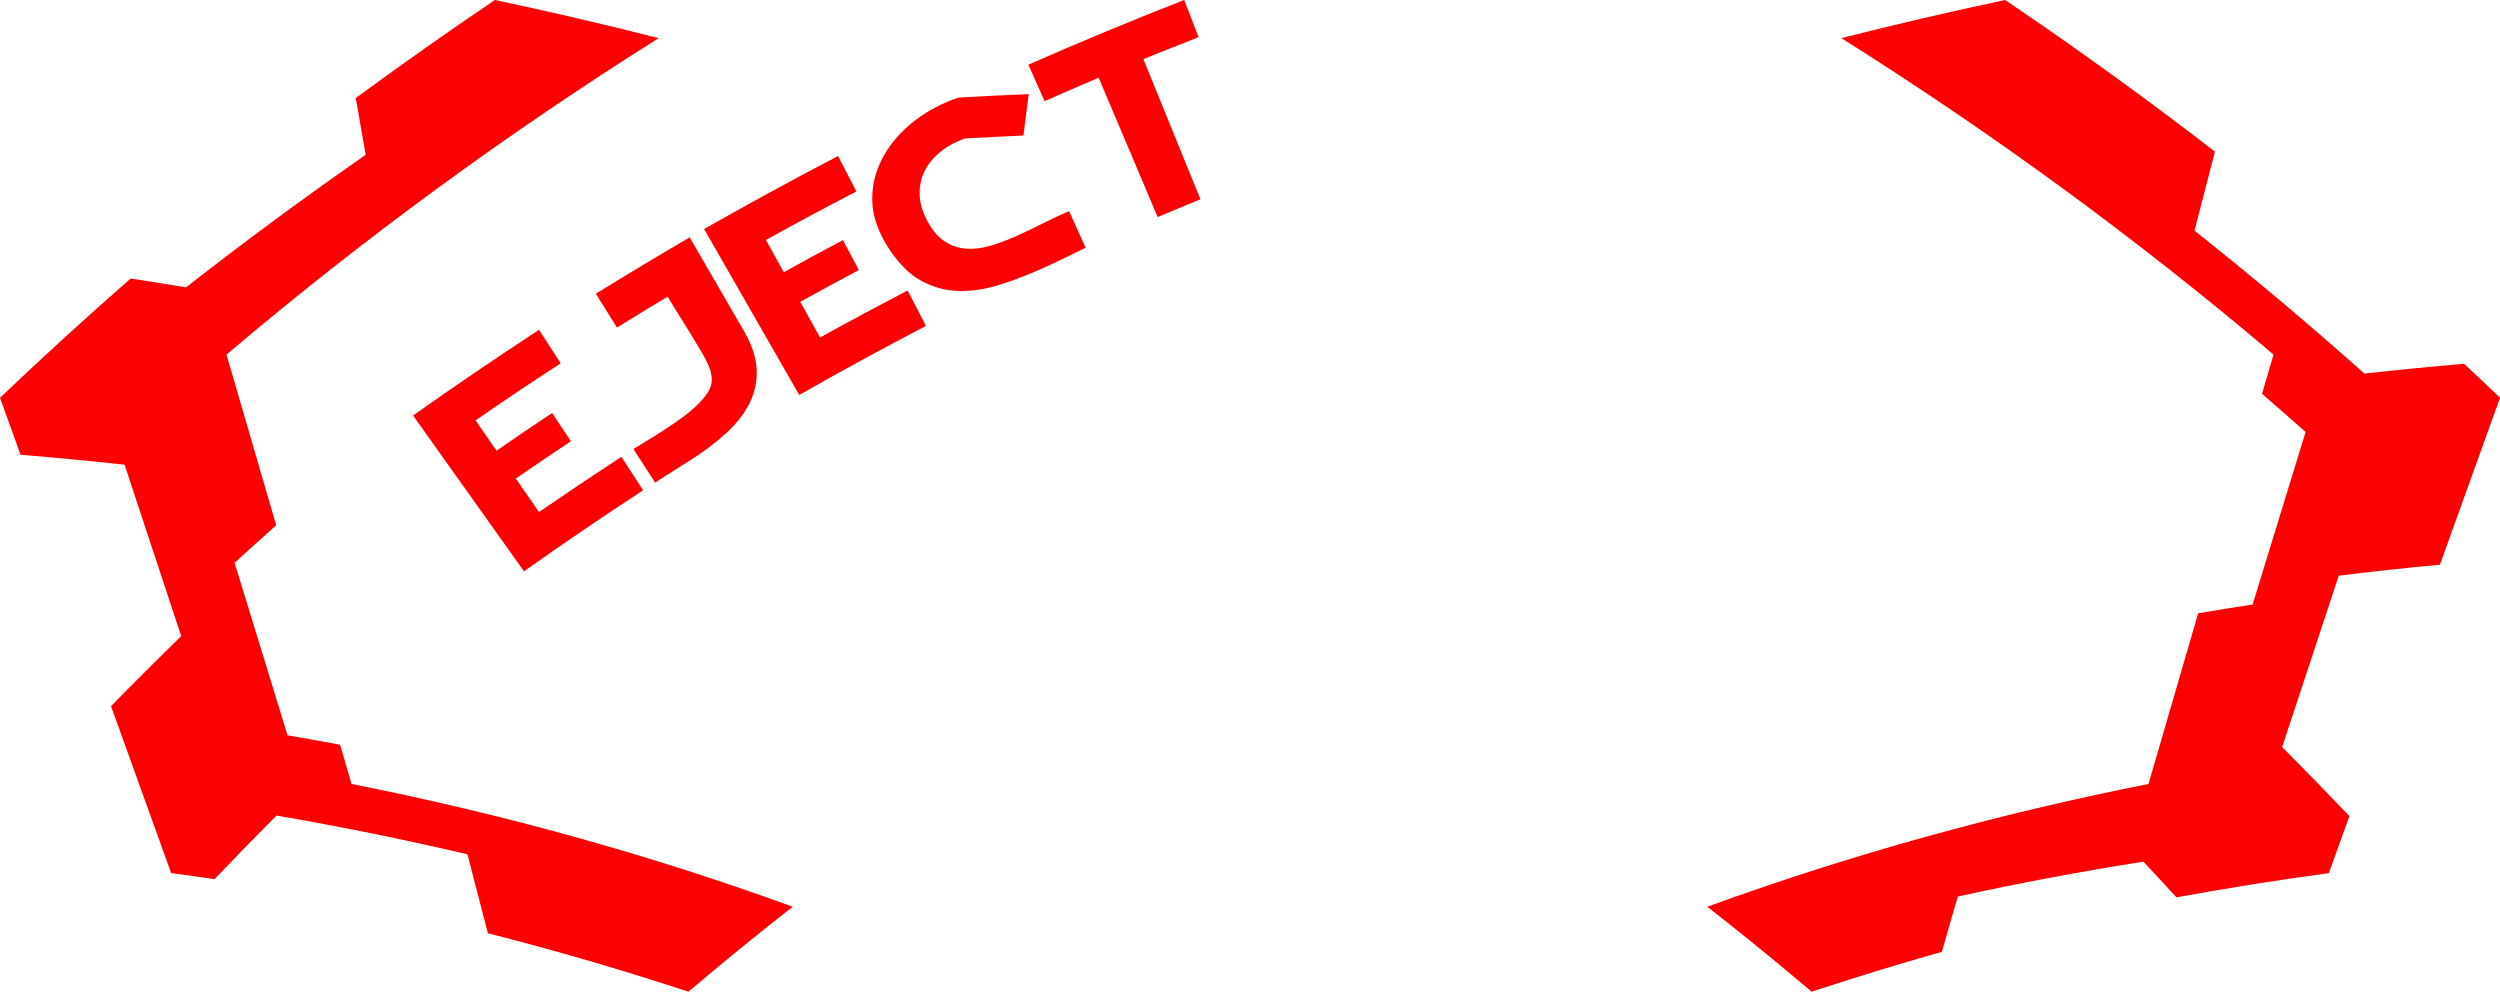
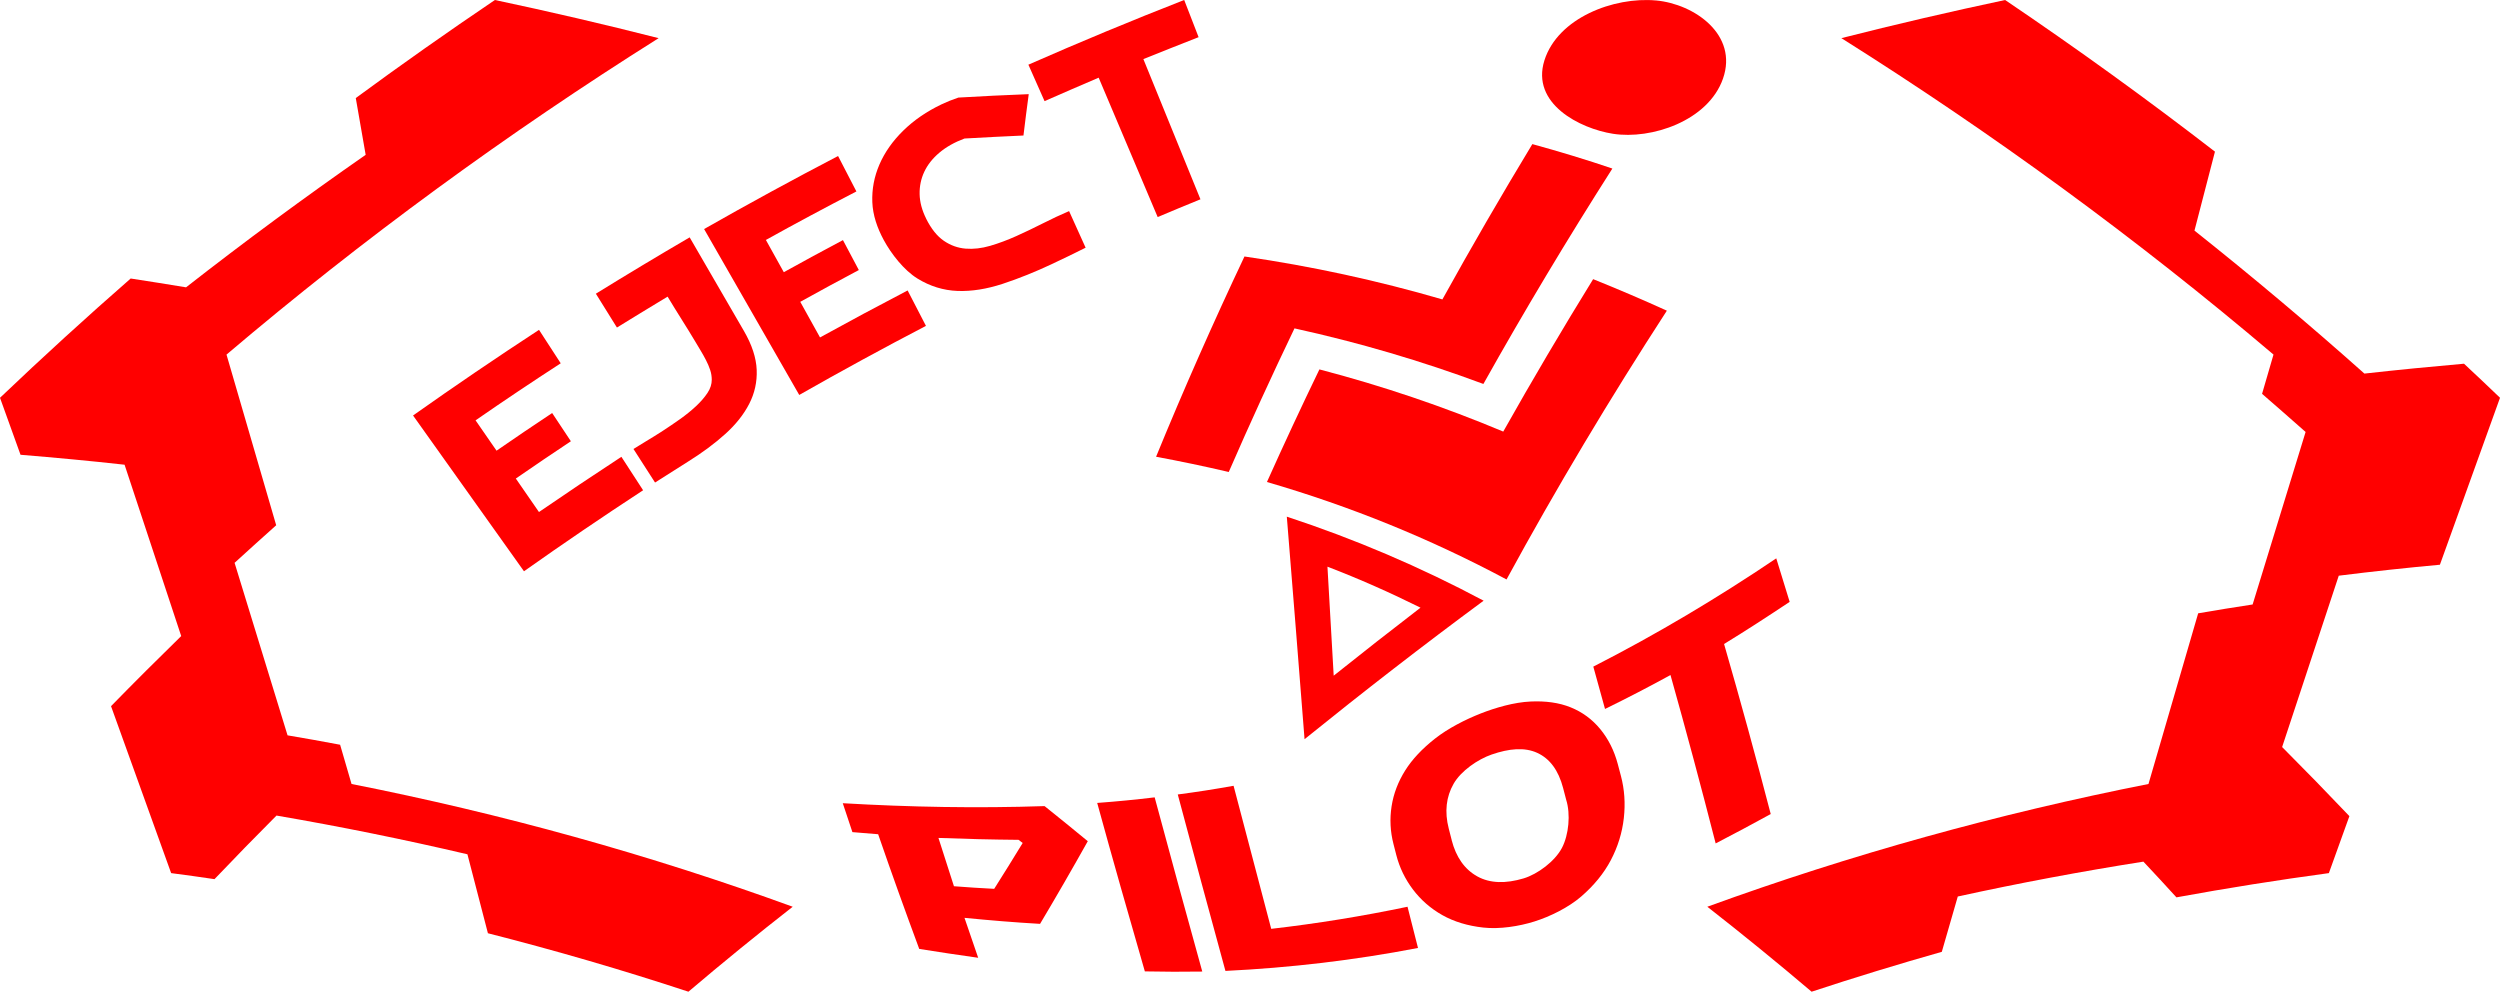
<svg xmlns="http://www.w3.org/2000/svg" id="Layer_2" data-name="Layer 2" viewBox="0 0 1446 573.61">
  <defs>
    <style>
      .cls-1 {
        fill: red;
      }
    </style>
  </defs>
  <g id="Layer_1-2" data-name="Layer 1">
    <g>
-       <path class="cls-1" d="M330.2,255.22c-10.69,7.09-21.31,14.28-31.85,21.57,5.36,7.75,8.04,11.62,13.39,19.37,15.77-10.83,31.66-21.47,47.67-31.94,5.02,7.74,7.53,11.61,12.56,19.35-23.26,15.2-46.22,30.81-68.9,46.85-21.39-30.03-42.78-60.07-64.16-90.1,23.98-16.97,48.26-33.47,72.85-49.54,5.02,7.74,7.53,11.61,12.56,19.35-16.58,10.76-33.01,21.74-49.25,33,4.85,7.02,7.28,10.53,12.13,17.55,10.65-7.37,21.38-14.63,32.17-21.78,4.33,6.53,6.5,9.8,10.83,16.33Z" />
-       <path class="cls-1" d="M344.65,169.88c17.95-11.09,36.02-21.95,54.25-32.59,10.46,18.05,20.92,36.09,31.39,54.14,4.65,8.02,7.09,15.52,7.38,22.49.28,6.97-1.17,13.53-4.34,19.69-3.17,6.16-7.79,11.97-13.87,17.44-6.08,5.48-13.18,10.75-21.33,15.84-7.73,4.84-11.58,7.28-19.25,12.21-4.99-7.76-7.49-11.64-12.48-19.41,1.96-1.26,4.46-2.8,7.47-4.59,3.01-1.79,6.17-3.76,9.48-5.9,3.3-2.14,6.64-4.41,10.01-6.8,3.36-2.39,6.41-4.85,9.12-7.38,2.71-2.52,4.95-5.08,6.69-7.68,1.75-2.59,2.52-5.22,2.51-7.69-.01-1.82-.27-3.77-.93-5.71-.65-1.94-1.47-3.85-2.45-5.72-.97-1.87-2-3.71-3.09-5.52-1.08-1.81-2.08-3.48-3-5.02-2.6-4.34-5.26-8.67-7.99-12.99-2.73-4.32-5.42-8.69-8.08-13.12-9.8,5.91-19.57,11.87-29.31,17.88-4.87-7.84-7.31-11.75-12.19-19.59Z" />
-       <path class="cls-1" d="M496.74,156.2c-11.35,6.02-22.64,12.14-33.87,18.38,4.57,8.23,6.86,12.35,11.43,20.59,16.79-9.25,33.67-18.3,50.67-27.17,4.24,8.2,6.36,12.3,10.6,20.49-24.68,12.86-49.1,26.17-73.29,39.95-18.34-31.99-36.68-63.97-55.03-95.96,25.58-14.56,51.39-28.64,77.49-42.24,4.24,8.2,6.36,12.3,10.6,20.49-17.58,9.1-35.05,18.44-52.35,28.06,4.14,7.46,6.21,11.19,10.36,18.65,11.34-6.3,22.75-12.49,34.21-18.56,3.67,6.93,5.51,10.39,9.18,17.31Z" />
-       <path class="cls-1" d="M535.64,126.41c2.96,5.94,6.4,10.23,10.29,12.88,3.89,2.65,8.09,4.16,12.61,4.52,4.52.36,9.24-.18,14.17-1.62,4.93-1.44,9.95-3.32,15.08-5.62,5.12-2.31,10.28-4.77,15.46-7.4,5.18-2.63,10.22-4.98,15.11-7.07,3.82,8.47,5.73,12.7,9.56,21.17-6.66,3.35-13.29,6.54-19.78,9.59-9.09,4.27-18.72,8.19-28.27,11.33-9.11,2.98-17.77,4.39-26,4.09-8.23-.3-15.96-2.72-23.16-7.14-7.93-4.86-15.29-14.43-19.54-22.29-3.81-7.04-6.33-14.43-6.62-21.92-.29-7.49,1.08-14.76,4.12-21.79,3.04-7.02,7.63-13.57,13.78-19.59,6.14-6.02,13.54-11.1,22.16-15.21,1.51-.72,3.08-1.41,4.7-2.06,1.62-.65,3.29-1.26,5.02-1.84,13.55-.8,27.12-1.46,40.69-1.98-1.28,9.57-1.89,14.36-3.05,23.92-11.38.51-22.74,1.09-34.11,1.74-5.76,2.15-10.6,4.88-14.52,8.19-3.92,3.3-6.83,6.99-8.73,11.03-1.9,4.05-2.8,8.37-2.7,12.97.1,4.6,1.36,9.3,3.76,14.11Z" />
-       <path class="cls-1" d="M694.34,115.28c-9.93,4.04-14.88,6.1-24.74,10.27-11.38-26.87-22.76-53.74-34.13-80.62-10.46,4.47-20.89,8.99-31.3,13.57-3.74-8.44-5.61-12.65-9.35-21.09,29.79-13.1,59.81-25.57,90.12-37.42,3.33,8.61,5,12.91,8.33,21.51-10.67,4.17-21.31,8.4-31.94,12.69,11,27.03,22.01,54.06,33.01,81.08Z" />
-     </g>
-     <g>
-       <path class="cls-1" d="M196.72,430.76c-10.11-1.91-20.25-3.73-30.4-5.44-10.21-33.26-20.43-66.52-30.64-99.78,7.98-7.29,16-14.53,24.07-21.73-9.58-32.9-19.16-65.81-28.74-98.71,78.92-66.98,162.33-127.91,249.94-183.03C349.53,14.07,317.97,6.72,286.25,0c-27.2,18.38-54.02,37.27-80.47,56.71,1.9,10.95,3.81,21.89,5.72,32.84-35.34,24.6-69.96,50.13-103.89,76.64-10.67-1.76-21.34-3.46-32.02-5.1C49.89,183.55,24.71,206.53,0,230.08c3.96,10.99,7.91,21.97,11.87,32.96,20.09,1.66,40.15,3.52,60.18,5.75,10.92,33.04,21.84,66.07,32.76,99.11-13.69,13.36-27.22,26.86-40.59,40.54,11.59,32.19,23.18,64.38,34.77,96.57,10.07,1.32,15.08,2.02,25.07,3.49,11.82-12.4,23.77-24.66,35.87-36.78,37.05,6.37,73.82,13.82,110.43,22.4,3.95,15.22,7.9,30.45,11.85,45.67,39.07,9.95,77.68,21.19,115.97,33.81,19.78-16.8,39.87-33.16,60.32-49.14-83.22-30.3-168.3-53.82-255.17-71.01-2.64-9.08-3.97-13.62-6.61-22.7Z" />
-       <path class="cls-1" d="M1308.38,227.79c8.43,7.31,16.82,14.66,25.18,22.06-10.21,33.26-20.43,66.52-30.64,99.78-10.51,1.6-21.02,3.3-31.5,5.11-9.58,32.9-19.16,65.81-28.74,98.71-86.87,17.19-171.95,40.71-255.17,71.01,20.45,15.98,40.54,32.34,60.32,49.14,24.95-8.22,50.03-15.9,75.31-23.06,3.07-10.67,6.15-21.34,9.24-32,35.6-7.79,71.36-14.5,107.36-20.17,6.43,6.83,12.8,13.72,19.11,20.66,29.29-5.36,58.66-10.03,88.17-14.02,3.96-10.99,7.91-21.97,11.87-32.96-12.81-13.48-25.77-26.79-38.91-39.96,10.92-33.04,21.84-66.07,32.76-99.11,19.46-2.44,38.97-4.54,58.5-6.34,11.59-32.19,23.18-64.38,34.77-96.57-6.89-6.62-13.84-13.19-20.83-19.7-19.23,1.68-38.43,3.58-57.61,5.71-31.99-28.5-64.74-56.04-98.29-82.7,3.95-15.22,7.9-30.45,11.85-45.67-39.54-30.53-79.98-59.74-121.37-87.71-31.72,6.72-63.28,14.07-94.71,22.06,87.61,55.12,171.03,116.04,249.94,183.03-2.64,9.08-3.97,13.62-6.61,22.7Z" />
+       <g>
+         <path class="cls-1" d="M330.2,255.22c-10.69,7.09-21.31,14.28-31.85,21.57,5.36,7.75,8.04,11.62,13.39,19.37,15.77-10.83,31.66-21.47,47.67-31.94,5.02,7.74,7.53,11.61,12.56,19.35-23.26,15.2-46.22,30.81-68.9,46.85-21.39-30.03-42.78-60.07-64.16-90.1,23.98-16.97,48.26-33.47,72.85-49.54,5.02,7.74,7.53,11.61,12.56,19.35-16.58,10.76-33.01,21.74-49.25,33,4.85,7.02,7.28,10.53,12.13,17.55,10.65-7.37,21.38-14.63,32.17-21.78,4.33,6.53,6.5,9.8,10.83,16.33Z" />
+         <path class="cls-1" d="M344.65,169.88c17.95-11.09,36.02-21.95,54.25-32.59,10.46,18.05,20.92,36.09,31.39,54.14,4.65,8.02,7.09,15.52,7.38,22.49.28,6.97-1.17,13.53-4.34,19.69-3.17,6.16-7.79,11.97-13.87,17.44-6.08,5.48-13.18,10.75-21.33,15.84-7.73,4.84-11.58,7.28-19.25,12.21-4.99-7.76-7.49-11.64-12.48-19.41,1.96-1.26,4.46-2.8,7.47-4.59,3.01-1.79,6.17-3.76,9.48-5.9,3.3-2.14,6.64-4.41,10.01-6.8,3.36-2.39,6.41-4.85,9.12-7.38,2.71-2.52,4.95-5.08,6.69-7.68,1.75-2.59,2.52-5.22,2.51-7.69-.01-1.82-.27-3.77-.93-5.71-.65-1.94-1.47-3.85-2.45-5.72-.97-1.87-2-3.71-3.09-5.52-1.08-1.81-2.08-3.48-3-5.02-2.6-4.34-5.26-8.67-7.99-12.99-2.73-4.32-5.42-8.69-8.08-13.12-9.8,5.91-19.57,11.87-29.31,17.88-4.87-7.84-7.31-11.75-12.19-19.59Z" />
+         <path class="cls-1" d="M496.74,156.2c-11.35,6.02-22.64,12.14-33.87,18.38,4.57,8.23,6.86,12.35,11.43,20.59,16.79-9.25,33.67-18.3,50.67-27.17,4.24,8.2,6.36,12.3,10.6,20.49-24.68,12.86-49.1,26.17-73.29,39.95-18.34-31.99-36.68-63.97-55.03-95.96,25.58-14.56,51.39-28.64,77.49-42.24,4.24,8.2,6.36,12.3,10.6,20.49-17.58,9.1-35.05,18.44-52.35,28.06,4.14,7.46,6.21,11.19,10.36,18.65,11.34-6.3,22.75-12.49,34.21-18.56,3.67,6.93,5.51,10.39,9.18,17.31Z" />
+         <path class="cls-1" d="M535.64,126.41c2.96,5.94,6.4,10.23,10.29,12.88,3.89,2.65,8.09,4.16,12.61,4.52,4.52.36,9.24-.18,14.17-1.62,4.93-1.44,9.95-3.32,15.08-5.62,5.12-2.31,10.28-4.77,15.46-7.4,5.18-2.63,10.22-4.98,15.11-7.07,3.82,8.47,5.73,12.7,9.56,21.17-6.66,3.35-13.29,6.54-19.78,9.59-9.09,4.27-18.72,8.19-28.27,11.33-9.11,2.98-17.77,4.39-26,4.09-8.23-.3-15.96-2.72-23.16-7.14-7.93-4.86-15.29-14.43-19.54-22.29-3.81-7.04-6.33-14.43-6.62-21.92-.29-7.49,1.08-14.76,4.12-21.79,3.04-7.02,7.63-13.57,13.78-19.59,6.14-6.02,13.54-11.1,22.16-15.21,1.51-.72,3.08-1.41,4.7-2.06,1.62-.65,3.29-1.26,5.02-1.84,13.55-.8,27.12-1.46,40.69-1.98-1.28,9.57-1.89,14.36-3.05,23.92-11.38.51-22.74,1.09-34.11,1.74-5.76,2.15-10.6,4.88-14.52,8.19-3.92,3.3-6.83,6.99-8.73,11.03-1.9,4.05-2.8,8.37-2.7,12.97.1,4.6,1.36,9.3,3.76,14.11Z" />
+         <path class="cls-1" d="M694.34,115.28c-9.93,4.04-14.88,6.1-24.74,10.27-11.38-26.87-22.76-53.74-34.13-80.62-10.46,4.47-20.89,8.99-31.3,13.57-3.74-8.44-5.61-12.65-9.35-21.09,29.79-13.1,59.81-25.57,90.12-37.42,3.33,8.61,5,12.91,8.33,21.51-10.67,4.17-21.31,8.4-31.94,12.69,11,27.03,22.01,54.06,33.01,81.08Z" />
+       </g>
+       <g>
+         <path class="cls-1" d="M196.72,430.76c-10.11-1.91-20.25-3.73-30.4-5.44-10.21-33.26-20.43-66.52-30.64-99.78,7.98-7.29,16-14.53,24.07-21.73-9.58-32.9-19.16-65.81-28.74-98.71,78.92-66.98,162.33-127.91,249.94-183.03C349.53,14.07,317.97,6.72,286.25,0c-27.2,18.38-54.02,37.27-80.47,56.71,1.9,10.95,3.81,21.89,5.72,32.84-35.34,24.6-69.96,50.13-103.89,76.64-10.67-1.76-21.34-3.46-32.02-5.1C49.89,183.55,24.71,206.53,0,230.08c3.96,10.99,7.91,21.97,11.87,32.96,20.09,1.66,40.15,3.52,60.18,5.75,10.92,33.04,21.84,66.07,32.76,99.11-13.69,13.36-27.22,26.86-40.59,40.54,11.59,32.19,23.18,64.38,34.77,96.57,10.07,1.32,15.08,2.02,25.07,3.49,11.82-12.4,23.77-24.66,35.87-36.78,37.05,6.37,73.82,13.82,110.43,22.4,3.95,15.22,7.9,30.45,11.85,45.67,39.07,9.95,77.68,21.19,115.97,33.81,19.78-16.8,39.87-33.16,60.32-49.14-83.22-30.3-168.3-53.82-255.17-71.01-2.64-9.08-3.97-13.62-6.61-22.7Z" />
+         <path class="cls-1" d="M1308.38,227.79c8.43,7.31,16.82,14.66,25.18,22.06-10.21,33.26-20.43,66.52-30.64,99.78-10.51,1.6-21.02,3.3-31.5,5.11-9.58,32.9-19.16,65.81-28.74,98.71-86.87,17.19-171.95,40.71-255.17,71.01,20.45,15.98,40.54,32.34,60.32,49.14,24.95-8.22,50.03-15.9,75.31-23.06,3.07-10.67,6.15-21.34,9.24-32,35.6-7.79,71.36-14.5,107.36-20.17,6.43,6.83,12.8,13.72,19.11,20.66,29.29-5.36,58.66-10.03,88.17-14.02,3.96-10.99,7.91-21.97,11.87-32.96-12.81-13.48-25.77-26.79-38.91-39.96,10.92-33.04,21.84-66.07,32.76-99.11,19.46-2.44,38.97-4.54,58.5-6.34,11.59-32.19,23.18-64.38,34.77-96.57-6.89-6.62-13.84-13.19-20.83-19.7-19.23,1.68-38.43,3.58-57.61,5.71-31.99-28.5-64.74-56.04-98.29-82.7,3.95-15.22,7.9-30.45,11.85-45.67-39.54-30.53-79.98-59.74-121.37-87.71-31.72,6.72-63.28,14.07-94.71,22.06,87.61,55.12,171.03,116.04,249.94,183.03-2.64,9.08-3.97,13.62-6.61,22.7Z" />
+       </g>
+       <g>
+         <path class="cls-1" d="M957.8.26c22.31,2.04,47.66,19.86,38.77,45.24-8.55,24.42-41.44,35.36-63.63,31.88-19.14-3.01-47.55-17.4-39.65-42.45,7.75-24.57,40.11-36.89,64.51-34.66Z" />
+         <path class="cls-1" d="M744.28,298.83c39.47,13,77.17,29.07,113.85,48.61-35.13,25.93-69.61,52.67-103.58,80.1-3.35-42.91-6.77-85.81-10.26-128.7ZM771.41,390.81c16.61-13.27,33.35-26.38,50.21-39.33-17.55-8.72-35.52-16.69-53.82-23.71,1.22,21.01,2.42,42.03,3.61,63.04Z" />
+         <path class="cls-1" d="M668.67,264.18c14.1,2.62,28.08,5.55,42.04,8.82,12.16-27.94,24.84-55.6,38.02-83.07,37.26,8.2,73.5,18.84,109.26,32.15,23.66-42.26,48.56-83.74,74.6-124.59-15.27-5.2-30.73-9.86-46.28-14.14-17.92,29.62-35.27,59.54-52.03,89.83-37.67-10.97-75.66-19.19-114.48-24.83-18.05,38.19-35.12,76.76-51.13,115.84Z" />
+         <path class="cls-1" d="M921.47,161.46c14.36,5.77,28.54,11.83,42.64,18.24-32.87,50.67-63.86,102.41-92.73,155.46-44.36-23.69-90.29-42.33-138.58-56.37,9.8-21.86,19.92-43.56,30.35-65.13,36.38,9.52,71.65,21.43,106.33,35.97,16.74-29.74,34.08-59.11,51.99-88.16Z" />
+       </g>
+       <g>
+         <path class="cls-1" d="M493.03,481.3c-2.29-6.71-3.41-10.06-5.57-16.72,38.92,2.26,77.76,2.98,116.72,1.67,8.38,6.71,16.72,13.48,25,20.3-9,16.06-18.18,31.99-27.61,47.81-14.59-.83-29.16-2.04-43.71-3.48,2.58,7.65,5.22,15.35,7.92,23.1-11.39-1.6-22.74-3.31-34.1-5.13-8.16-22.03-16.11-44.12-23.76-66.33-5.93-.45-8.91-.7-14.89-1.22ZM551.76,512.6c9.36.71,14.01,1.01,23.28,1.5,5.57-8.79,11.06-17.63,16.48-26.52-.95-.73-1.43-1.09-2.38-1.82-15.46-.14-30.89-.51-46.34-1.1,2.95,9.32,5.94,18.63,8.96,27.93Z" />
+         <path class="cls-1" d="M695.4,561.95c-11.06.17-22.15.14-33.22-.1-9.38-32.42-18.62-64.88-27.56-97.43,11.09-.82,22.2-1.9,33.24-3.23,9.01,33.63,18.24,67.2,27.54,100.76Z" />
+         <path class="cls-1" d="M708.79,561.58c-9.28-34-18.52-68-27.57-102.06,10.79-1.41,21.58-3.09,32.28-5.02,7.22,27.59,14.5,55.16,21.77,82.74,26.53-3.06,52.7-7.3,78.84-12.78,2.42,9.48,3.63,14.25,6.06,23.84-36.88,7.11-73.87,11.46-111.39,13.28Z" />
+         <path class="cls-1" d="M937.54,448.78c2.07,7.81,2.63,15.98,1.68,24.42-.95,8.44-3.46,16.58-7.5,24.28-4.05,7.71-9.85,14.75-17.08,21-7.41,6.41-17.99,11.63-27.18,14.52-8.84,2.78-20.1,4.55-29.5,3.51-8.95-.99-16.94-3.38-23.72-7.21-6.78-3.83-12.45-8.8-17-14.83-4.55-6.03-7.76-12.66-9.62-19.92-.66-2.56-.99-3.84-1.64-6.39-1.86-7.23-2.22-14.46-1.09-21.78,1.13-7.32,3.77-14.2,7.88-20.76,4.12-6.56,9.9-12.61,17.14-18.33,7.63-6.02,17.65-11.11,26.5-14.6,8.61-3.39,19.37-6.5,28.86-6.93,8.72-.4,16.48.64,23.21,3.37,6.73,2.72,12.43,6.89,17.11,12.58,4.67,5.69,8.06,12.42,10.13,20.21.73,2.75,1.1,4.12,1.82,6.88ZM839.62,485.85c2.55,9.92,7.49,16.98,14.86,21.06,7.36,4.09,16.49,4.23,26.74,1.16,8.23-2.46,18.14-9.93,22.19-17.61,3.99-7.58,5.11-19.57,2.46-27.91-.71-2.72-1.06-4.07-1.77-6.78-2.69-10.26-7.7-17-15-20.33-7.3-3.34-16.25-2.51-26.36.99-7.89,2.73-17.72,9.41-22,16.95-4.24,7.46-5.32,16.05-2.77,25.94.67,2.61,1.01,3.91,1.68,6.53Z" />
+         <path class="cls-1" d="M1024.19,470.84c-10.56,5.8-21.16,11.45-31.85,17-8.33-32.57-17.03-65.03-26.13-97.4-12.47,6.83-25.09,13.38-37.87,19.62-2.7-9.86-4.05-14.76-6.77-24.49,36.62-18.7,71.74-39.63,105.82-62.62,3.13,9.99,4.67,15.02,7.75,25.17-12.52,8.33-25.11,16.52-37.94,24.37,9.45,32.67,18.42,65.45,26.99,98.36Z" />
+       </g>
    </g>
  </g>
</svg>
